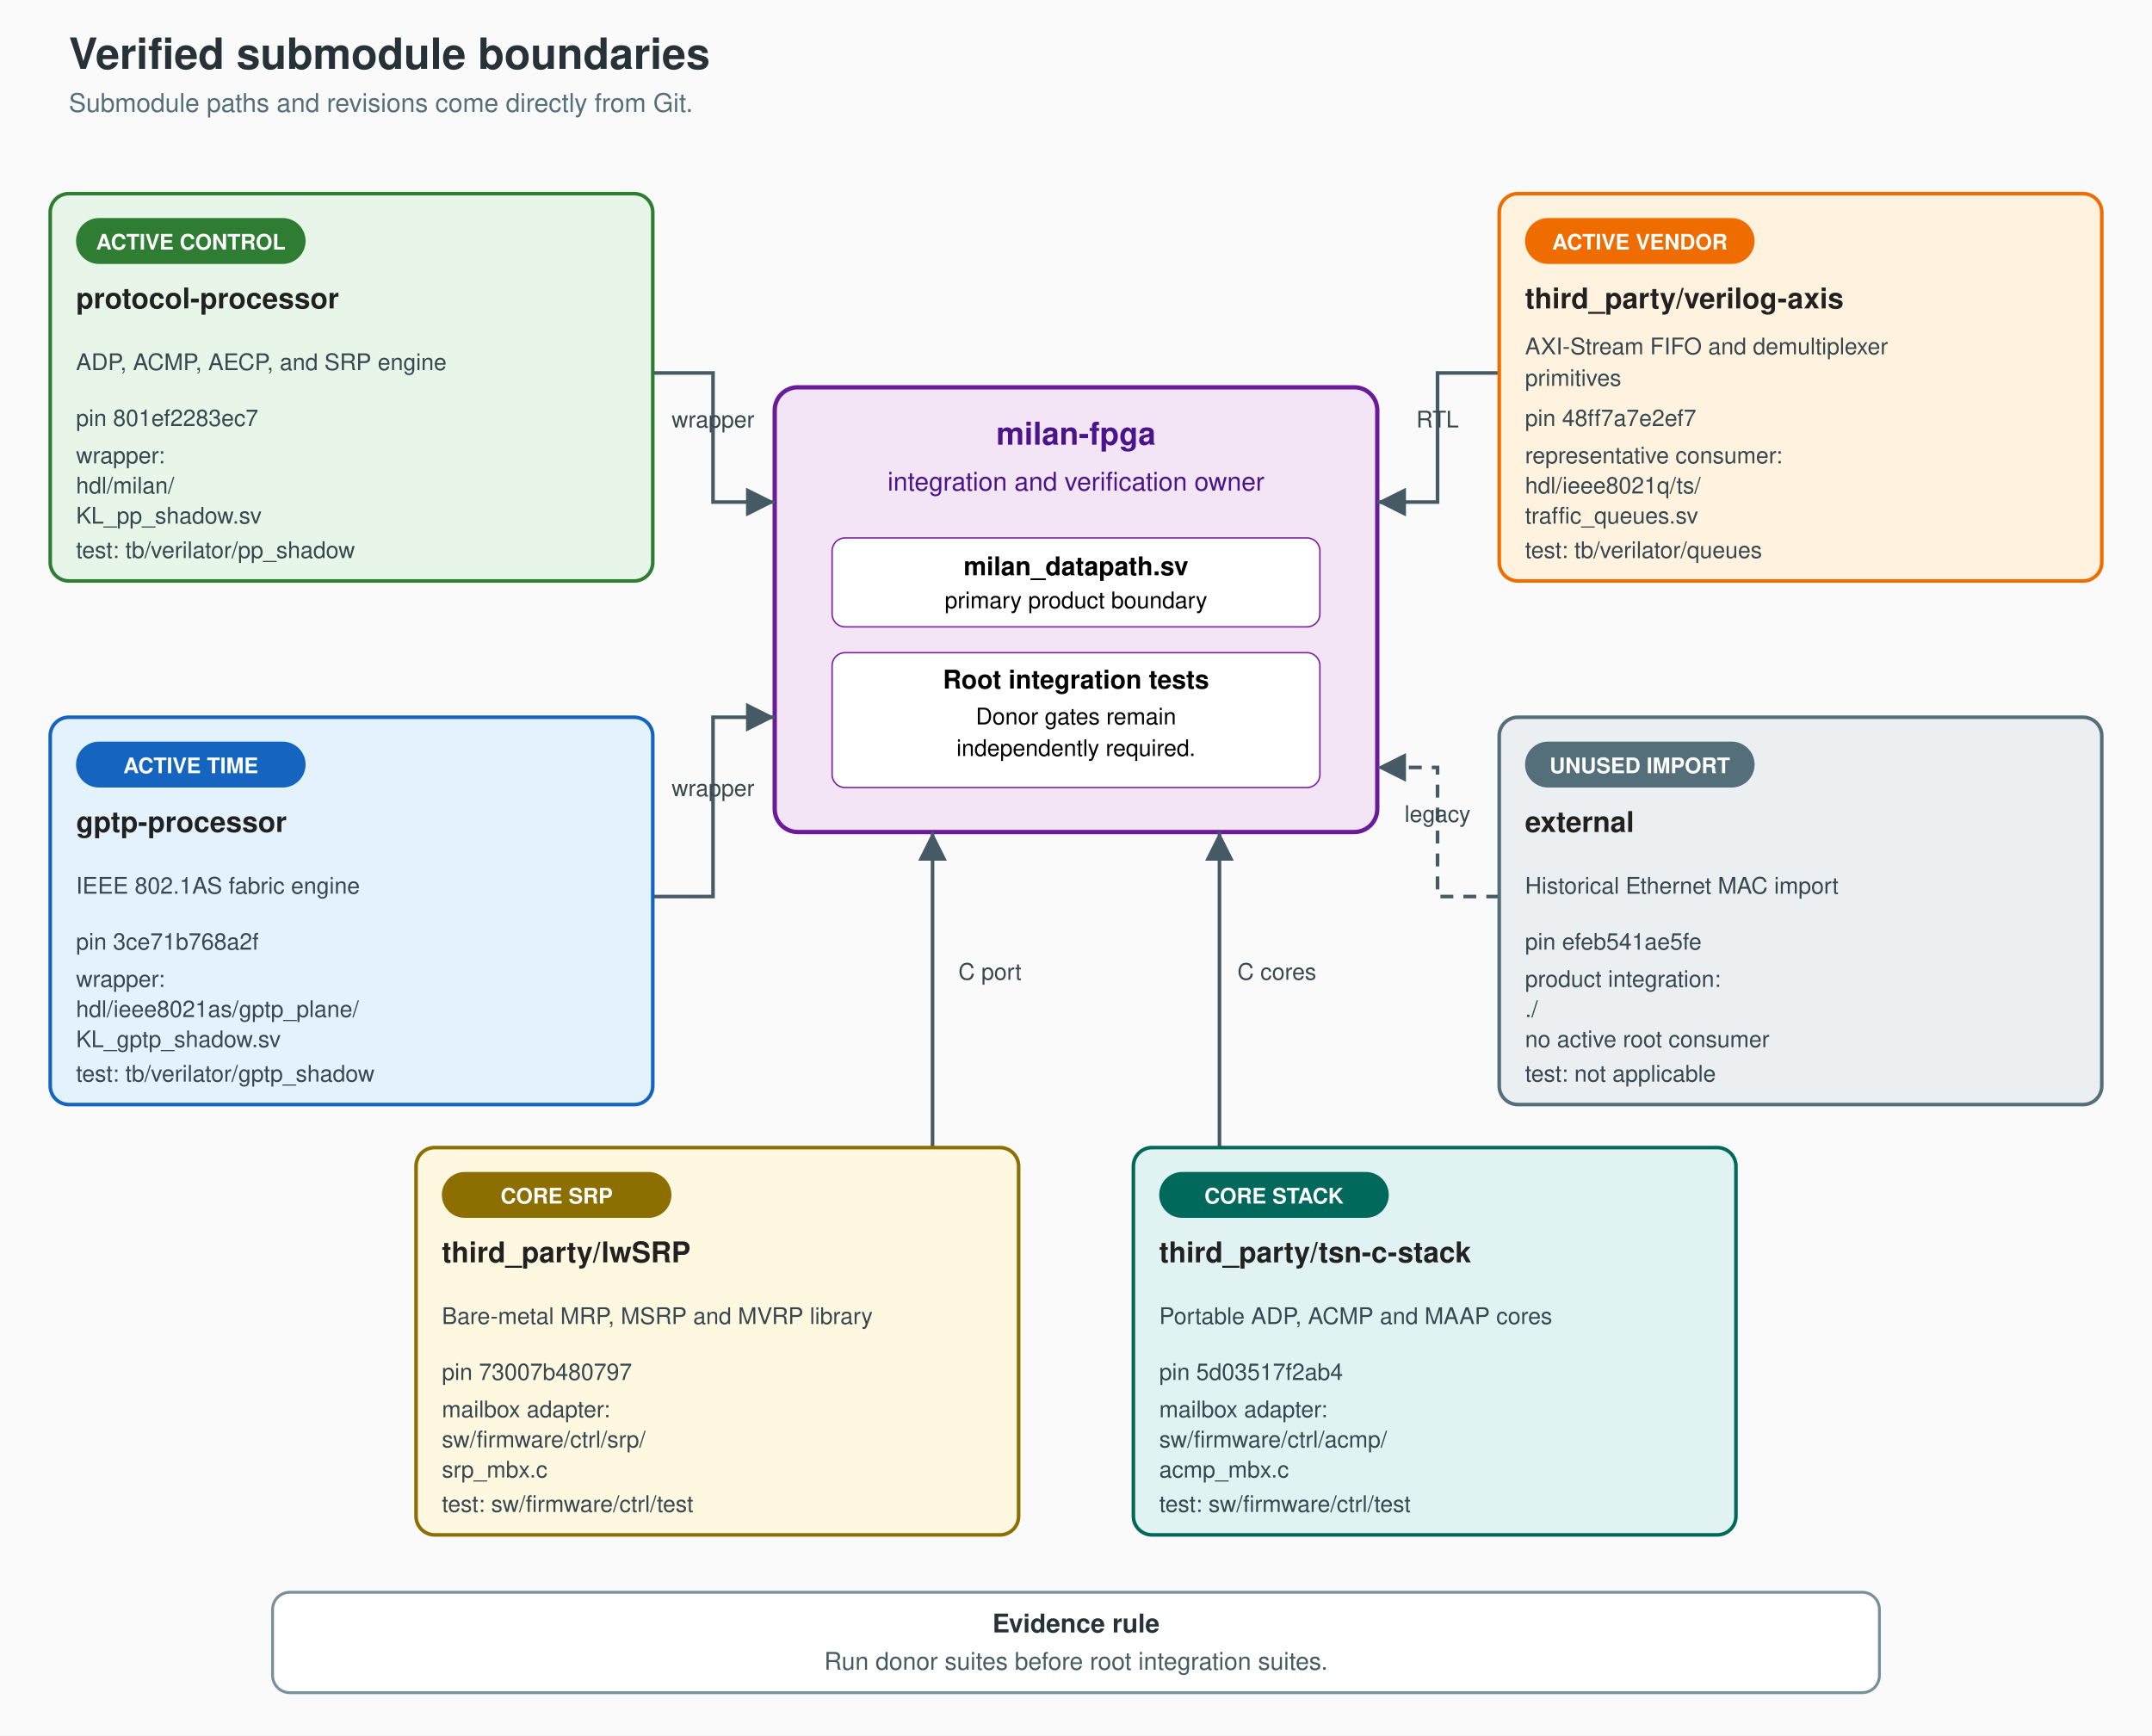
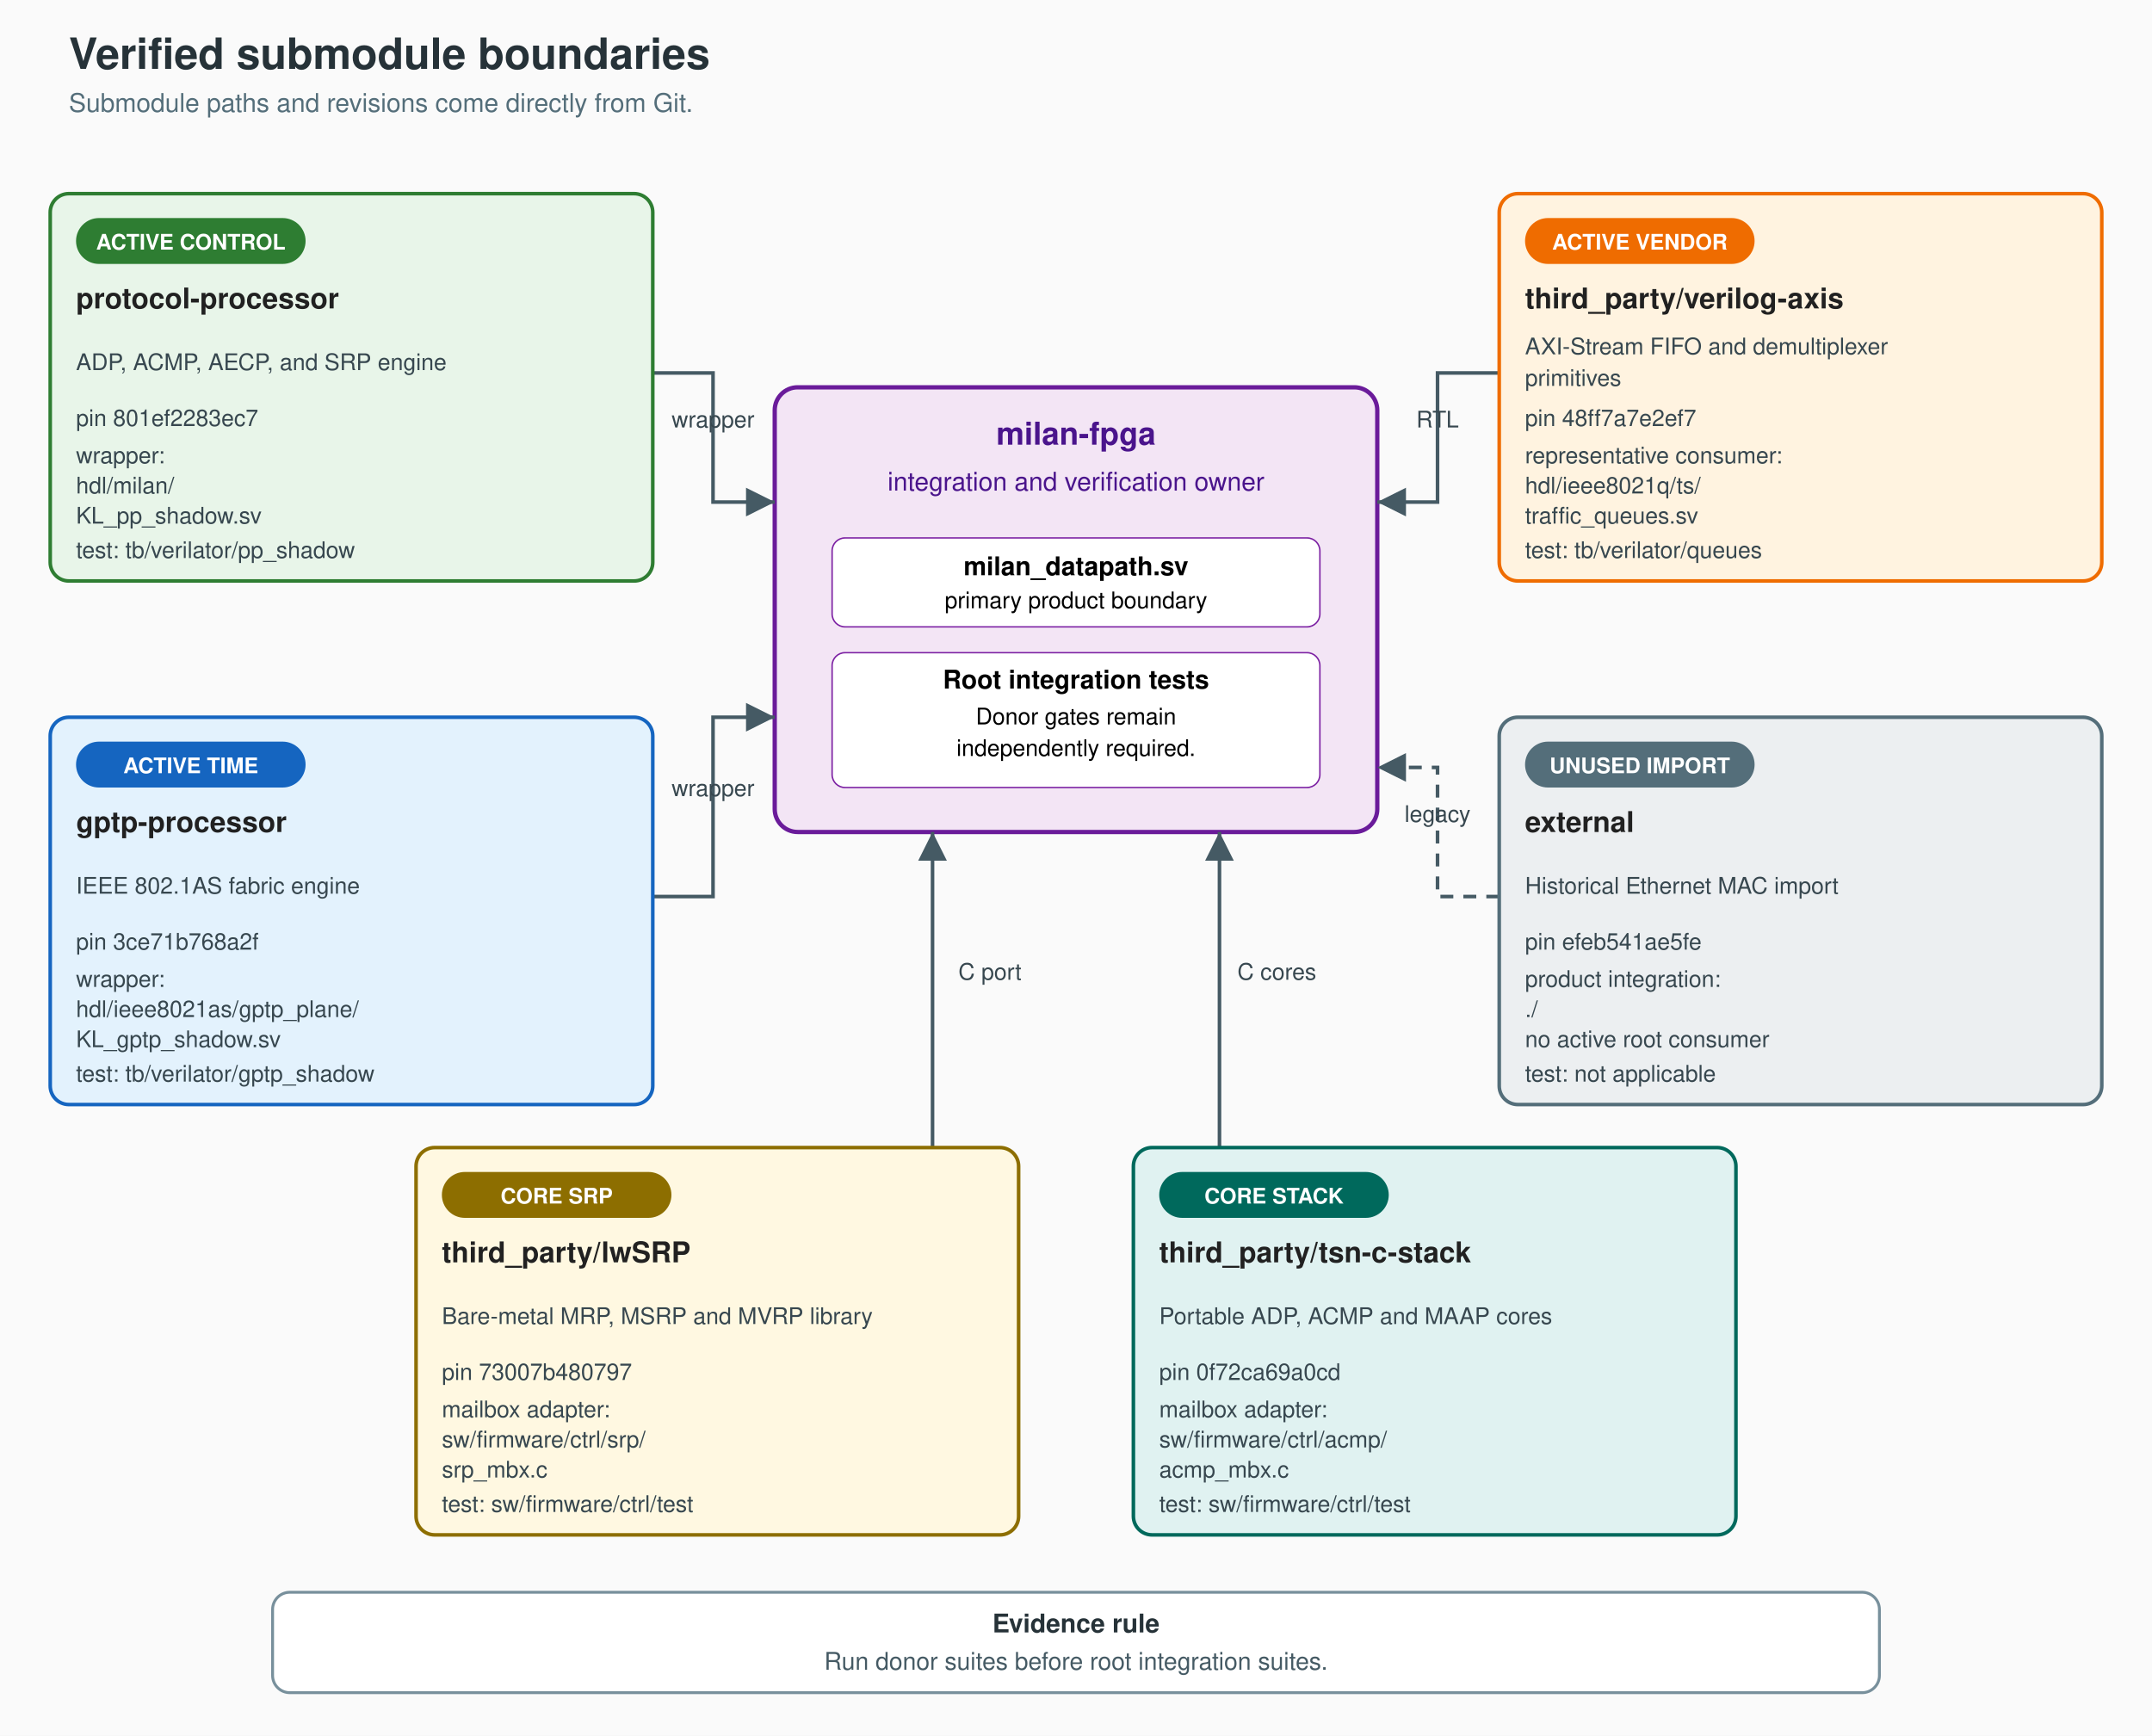
<svg xmlns="http://www.w3.org/2000/svg" width="1500" height="1210" viewBox="0 0 1500 1210" font-family="Helvetica,Arial,sans-serif">
  <rect width="1500" height="1210" fill="#FAFAFA" />
  <defs>
    <marker id="arrow" markerWidth="12" markerHeight="12" refX="8" refY="4" orient="auto">
      <path d="M0,0 L8,4 L0,8 Z" fill="#455A64" />
    </marker>
  </defs>
  <text x="48" y="48" font-size="30" font-weight="bold" fill="#263238">Verified submodule boundaries</text>
  <text x="48" y="78" font-size="18" fill="#546E7A">Submodule paths and revisions come directly from Git.</text>
  <rect x="540" y="270" width="420" height="310" rx="16" fill="#F3E5F5" stroke="#6A1B9A" stroke-width="3" />
  <text x="750" y="310" text-anchor="middle" font-size="22" font-weight="bold" fill="#4A148C">milan-fpga</text>
  <text x="750" y="342" text-anchor="middle" font-size="18" fill="#4A148C">integration and verification owner</text>
  <rect x="580" y="375" width="340" height="62" rx="9" fill="#FFFFFF" stroke="#7B1FA2" />
  <text x="750" y="401" text-anchor="middle" font-size="18" font-weight="bold">milan_datapath.sv</text>
  <text x="750" y="424" text-anchor="middle" font-size="16">primary product boundary</text>
  <rect x="580" y="455" width="340" height="94" rx="9" fill="#FFFFFF" stroke="#7B1FA2" />
  <text x="750" y="480" text-anchor="middle" font-size="18" font-weight="bold">Root integration tests</text>
  <text x="750" y="505" text-anchor="middle" font-size="16">Donor gates remain</text>
  <text x="750" y="527" text-anchor="middle" font-size="16">independently required.</text>
  <path d="M455,260 L497,260 L497,350 L540,350" fill="none" stroke="#455A64" stroke-width="2.5" marker-end="url(#arrow)" />
  <text x="497" y="298" text-anchor="middle" font-size="16" fill="#37474F">wrapper</text>
  <path d="M455,625 L497,625 L497,500 L540,500" fill="none" stroke="#455A64" stroke-width="2.5" marker-end="url(#arrow)" />
  <text x="497" y="555" text-anchor="middle" font-size="16" fill="#37474F">wrapper</text>
  <path d="M1045,260 L1002,260 L1002,350 L960,350" fill="none" stroke="#455A64" stroke-width="2.5" marker-end="url(#arrow)" />
  <text x="1002" y="298" text-anchor="middle" font-size="16" fill="#37474F">RTL</text>
  <path d="M1045,625 L1002,625 L1002,535 L960,535" fill="none" stroke="#455A64" stroke-width="2.5" marker-end="url(#arrow)" stroke-dasharray="9,7" />
  <text x="1002" y="573" text-anchor="middle" font-size="16" fill="#37474F">legacy</text>
  <path d="M650,800 L650,800 L650,580 L650,580" fill="none" stroke="#455A64" stroke-width="2.5" marker-end="url(#arrow)" />
  <text x="690" y="683" text-anchor="middle" font-size="16" fill="#37474F">C port</text>
  <path d="M850,800 L850,800 L850,580 L850,580" fill="none" stroke="#455A64" stroke-width="2.5" marker-end="url(#arrow)" />
  <text x="890" y="683" text-anchor="middle" font-size="16" fill="#37474F">C cores</text>
  <rect x="35" y="135" width="420" height="270" rx="13" fill="#E8F5E9" stroke="#2E7D32" stroke-width="2.5" />
  <rect x="53" y="152" width="160" height="32" rx="16" fill="#2E7D32" />
  <text x="133" y="174" text-anchor="middle" font-size="15" font-weight="bold" fill="#FFFFFF">ACTIVE CONTROL</text>
  <text x="53" y="215" font-size="20" font-weight="bold" fill="#212121">protocol-processor</text>
  <text x="53" y="258" font-size="16" fill="#37474F">ADP, ACMP, AECP, and SRP engine</text>
  <text x="53" y="297" font-size="16" fill="#37474F">pin 801ef2283ec7</text>
  <text x="53" y="323" font-size="16" fill="#37474F">wrapper:</text>
  <text x="53" y="344" font-size="16" fill="#37474F">hdl/milan/</text>
  <text x="53" y="365" font-size="16" fill="#37474F">KL_pp_shadow.sv</text>
  <text x="53" y="389" font-size="16" fill="#37474F">test: tb/verilator/pp_shadow</text>
  <rect x="35" y="500" width="420" height="270" rx="13" fill="#E3F2FD" stroke="#1565C0" stroke-width="2.5" />
  <rect x="53" y="517" width="160" height="32" rx="16" fill="#1565C0" />
  <text x="133" y="539" text-anchor="middle" font-size="15" font-weight="bold" fill="#FFFFFF">ACTIVE TIME</text>
  <text x="53" y="580" font-size="20" font-weight="bold" fill="#212121">gptp-processor</text>
  <text x="53" y="623" font-size="16" fill="#37474F">IEEE 802.1AS fabric engine</text>
  <text x="53" y="662" font-size="16" fill="#37474F">pin 3ce71b768a2f</text>
  <text x="53" y="688" font-size="16" fill="#37474F">wrapper:</text>
  <text x="53" y="709" font-size="16" fill="#37474F">hdl/ieee8021as/gptp_plane/</text>
  <text x="53" y="730" font-size="16" fill="#37474F">KL_gptp_shadow.sv</text>
  <text x="53" y="754" font-size="16" fill="#37474F">test: tb/verilator/gptp_shadow</text>
  <rect x="1045" y="135" width="420" height="270" rx="13" fill="#FFF3E0" stroke="#EF6C00" stroke-width="2.5" />
  <rect x="1063" y="152" width="160" height="32" rx="16" fill="#EF6C00" />
  <text x="1143" y="174" text-anchor="middle" font-size="15" font-weight="bold" fill="#FFFFFF">ACTIVE VENDOR</text>
  <text x="1063" y="215" font-size="20" font-weight="bold" fill="#212121">third_party/verilog-axis</text>
  <text x="1063" y="247" font-size="16" fill="#37474F">AXI-Stream FIFO and demultiplexer</text>
  <text x="1063" y="269" font-size="16" fill="#37474F">primitives</text>
  <text x="1063" y="297" font-size="16" fill="#37474F">pin 48ff7a7e2ef7</text>
  <text x="1063" y="323" font-size="16" fill="#37474F">representative consumer:</text>
  <text x="1063" y="344" font-size="16" fill="#37474F">hdl/ieee8021q/ts/</text>
  <text x="1063" y="365" font-size="16" fill="#37474F">traffic_queues.sv</text>
  <text x="1063" y="389" font-size="16" fill="#37474F">test: tb/verilator/queues</text>
  <rect x="1045" y="500" width="420" height="270" rx="13" fill="#ECEFF1" stroke="#546E7A" stroke-width="2.5" />
  <rect x="1063" y="517" width="160" height="32" rx="16" fill="#546E7A" />
  <text x="1143" y="539" text-anchor="middle" font-size="15" font-weight="bold" fill="#FFFFFF">UNUSED IMPORT</text>
  <text x="1063" y="580" font-size="20" font-weight="bold" fill="#212121">external</text>
  <text x="1063" y="623" font-size="16" fill="#37474F">Historical Ethernet MAC import</text>
  <text x="1063" y="662" font-size="16" fill="#37474F">pin efeb541ae5fe</text>
  <text x="1063" y="688" font-size="16" fill="#37474F">product integration:</text>
  <text x="1063" y="709" font-size="16" fill="#37474F">./</text>
  <text x="1063" y="730" font-size="16" fill="#37474F">no active root consumer</text>
  <text x="1063" y="754" font-size="16" fill="#37474F">test: not applicable</text>
  <rect x="290" y="800" width="420" height="270" rx="13" fill="#FFF8E1" stroke="#8D6E00" stroke-width="2.5" />
  <rect x="308" y="817" width="160" height="32" rx="16" fill="#8D6E00" />
  <text x="388" y="839" text-anchor="middle" font-size="15" font-weight="bold" fill="#FFFFFF">CORE SRP</text>
  <text x="308" y="880" font-size="20" font-weight="bold" fill="#212121">third_party/lwSRP</text>
  <text x="308" y="923" font-size="16" fill="#37474F">Bare-metal MRP, MSRP and MVRP library</text>
  <text x="308" y="962" font-size="16" fill="#37474F">pin 73007b480797</text>
  <text x="308" y="988" font-size="16" fill="#37474F">mailbox adapter:</text>
  <text x="308" y="1009" font-size="16" fill="#37474F">sw/firmware/ctrl/srp/</text>
  <text x="308" y="1030" font-size="16" fill="#37474F">srp_mbx.c</text>
  <text x="308" y="1054" font-size="16" fill="#37474F">test: sw/firmware/ctrl/test</text>
  <rect x="790" y="800" width="420" height="270" rx="13" fill="#E0F2F1" stroke="#00695C" stroke-width="2.5" />
  <rect x="808" y="817" width="160" height="32" rx="16" fill="#00695C" />
  <text x="888" y="839" text-anchor="middle" font-size="15" font-weight="bold" fill="#FFFFFF">CORE STACK</text>
  <text x="808" y="880" font-size="20" font-weight="bold" fill="#212121">third_party/tsn-c-stack</text>
  <text x="808" y="923" font-size="16" fill="#37474F">Portable ADP, ACMP and MAAP cores</text>
-   <text x="808" y="962" font-size="16" fill="#37474F">pin 5d03517f2ab4</text>
+   <text x="808" y="962" font-size="16" fill="#37474F">pin 0f72ca69a0cd</text>
  <text x="808" y="988" font-size="16" fill="#37474F">mailbox adapter:</text>
  <text x="808" y="1009" font-size="16" fill="#37474F">sw/firmware/ctrl/acmp/</text>
  <text x="808" y="1030" font-size="16" fill="#37474F">acmp_mbx.c</text>
  <text x="808" y="1054" font-size="16" fill="#37474F">test: sw/firmware/ctrl/test</text>
  <rect x="190" y="1110" width="1120" height="70" rx="12" fill="#FFFFFF" stroke="#78909C" stroke-width="2" />
  <text x="750" y="1138" text-anchor="middle" font-size="18" font-weight="bold" fill="#263238">Evidence rule</text>
  <text x="750" y="1164" text-anchor="middle" font-size="17" fill="#455A64">Run donor suites before root integration suites.</text>
</svg>
